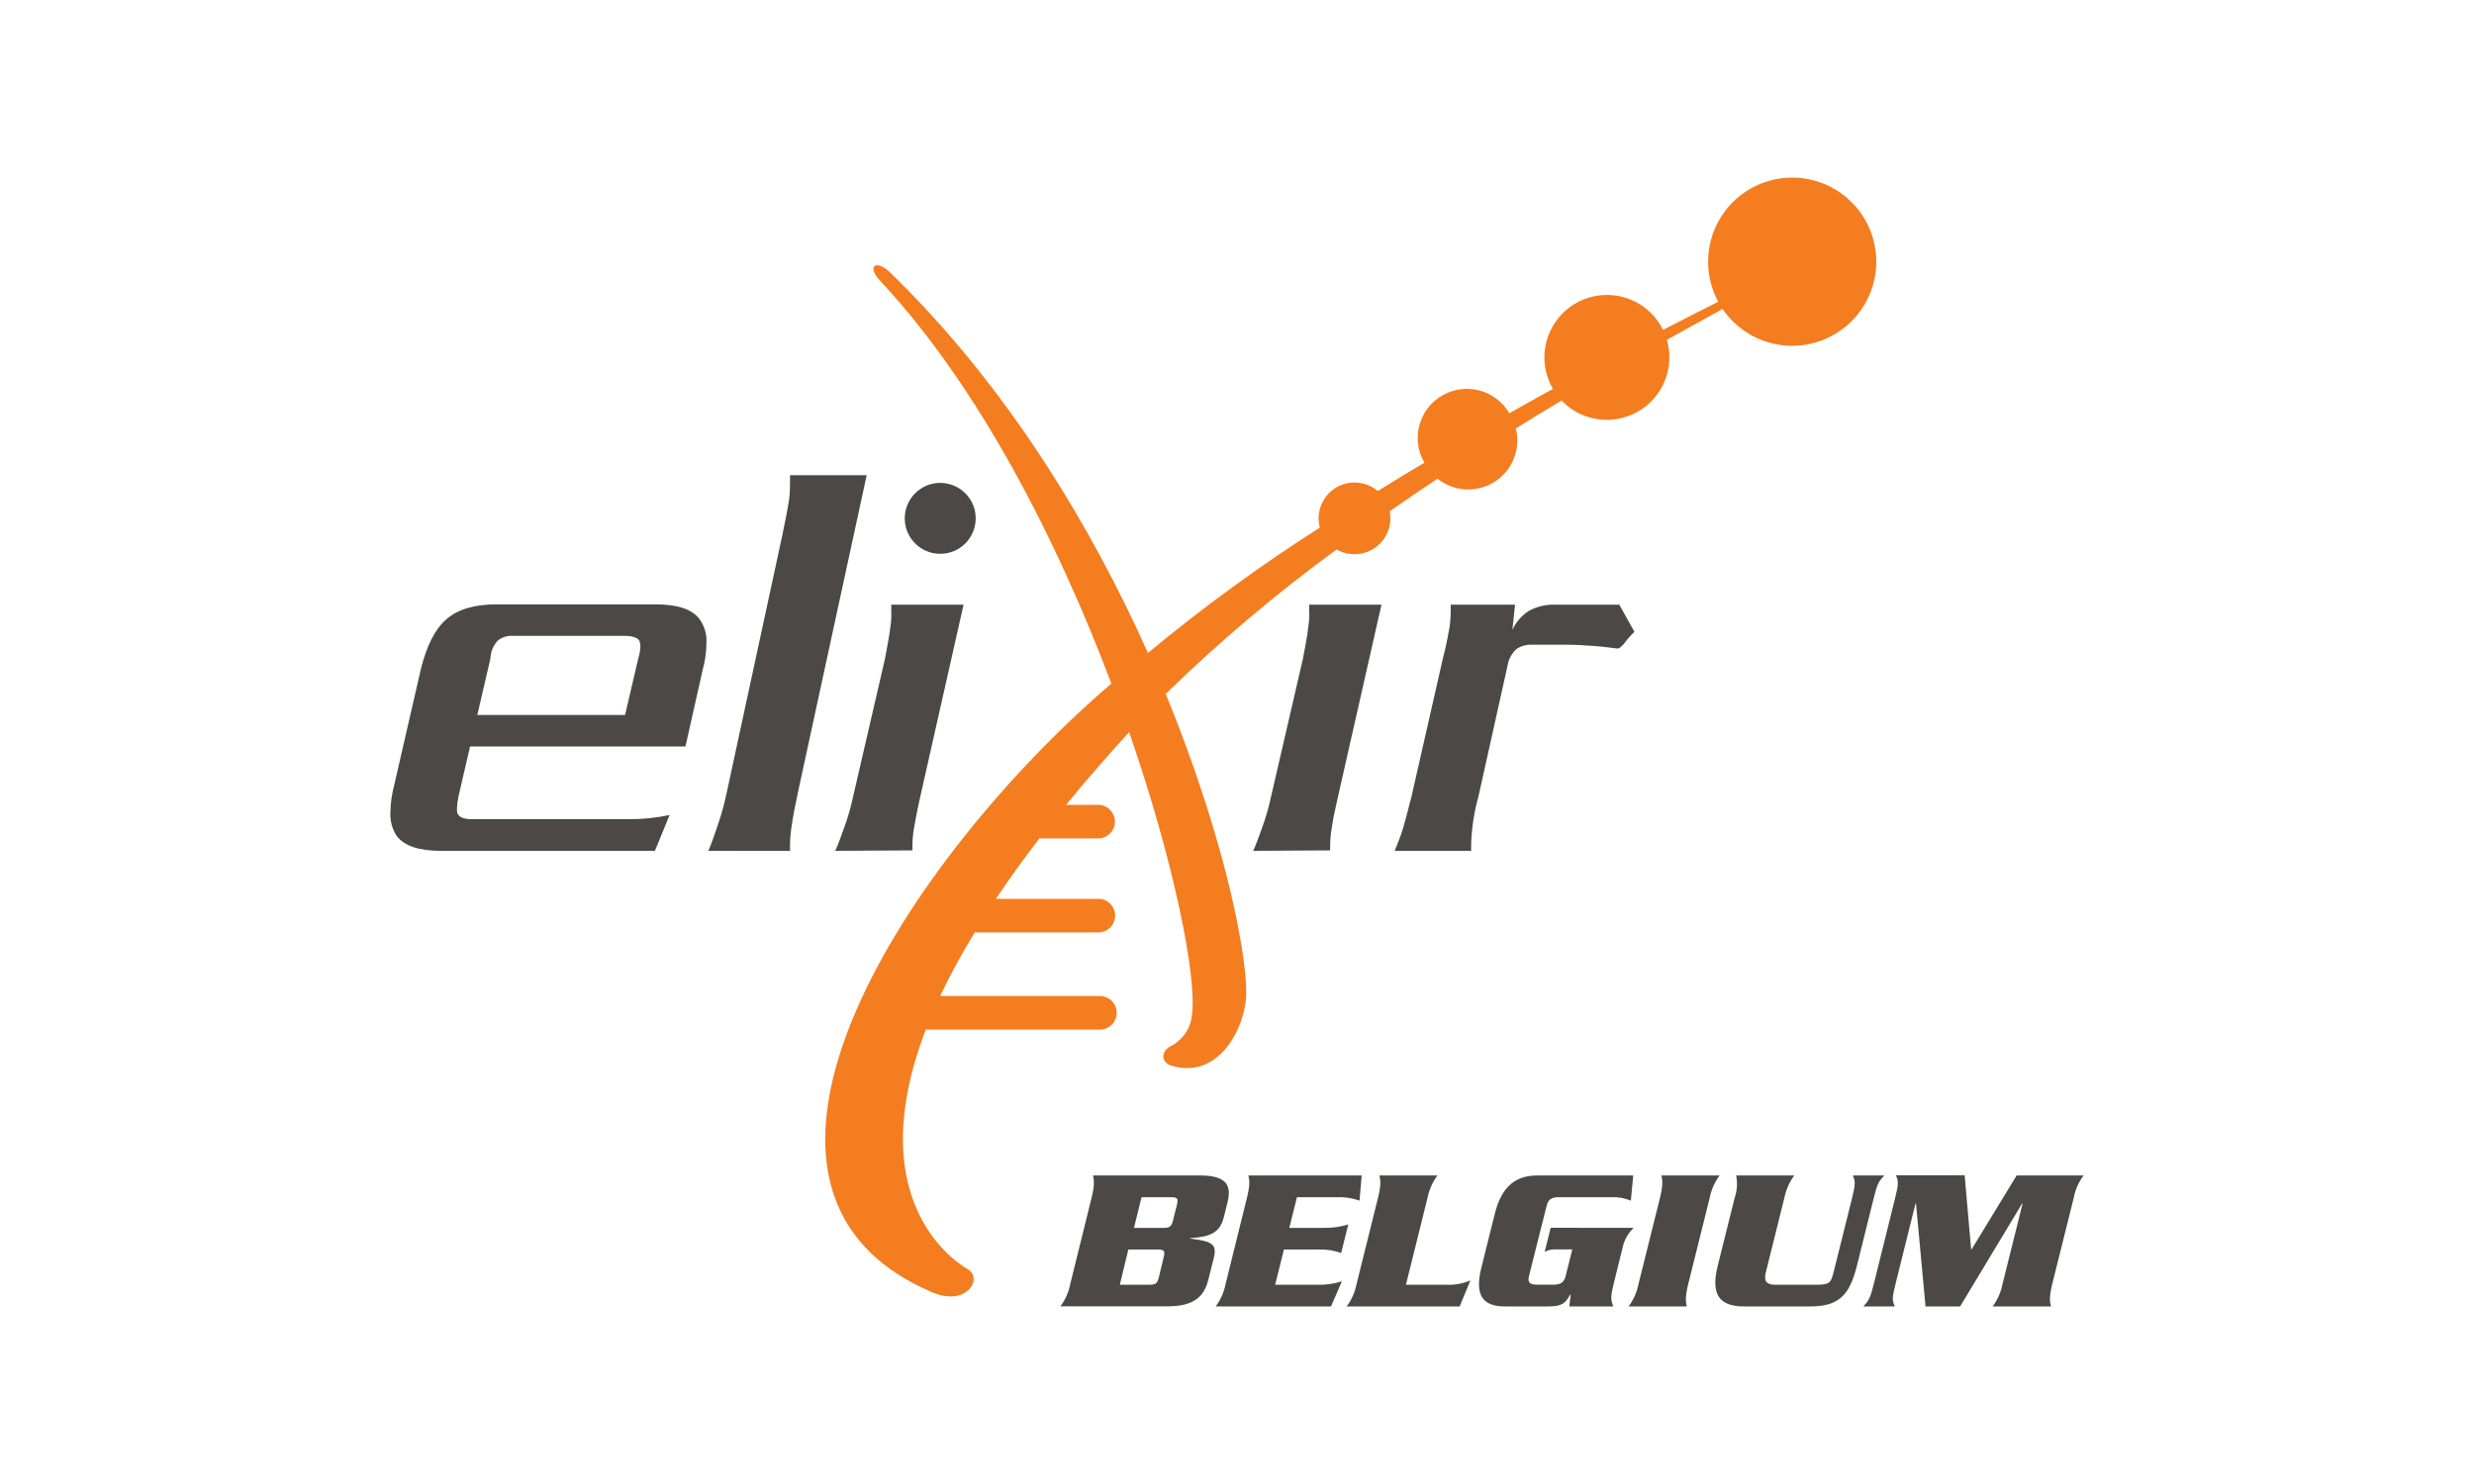
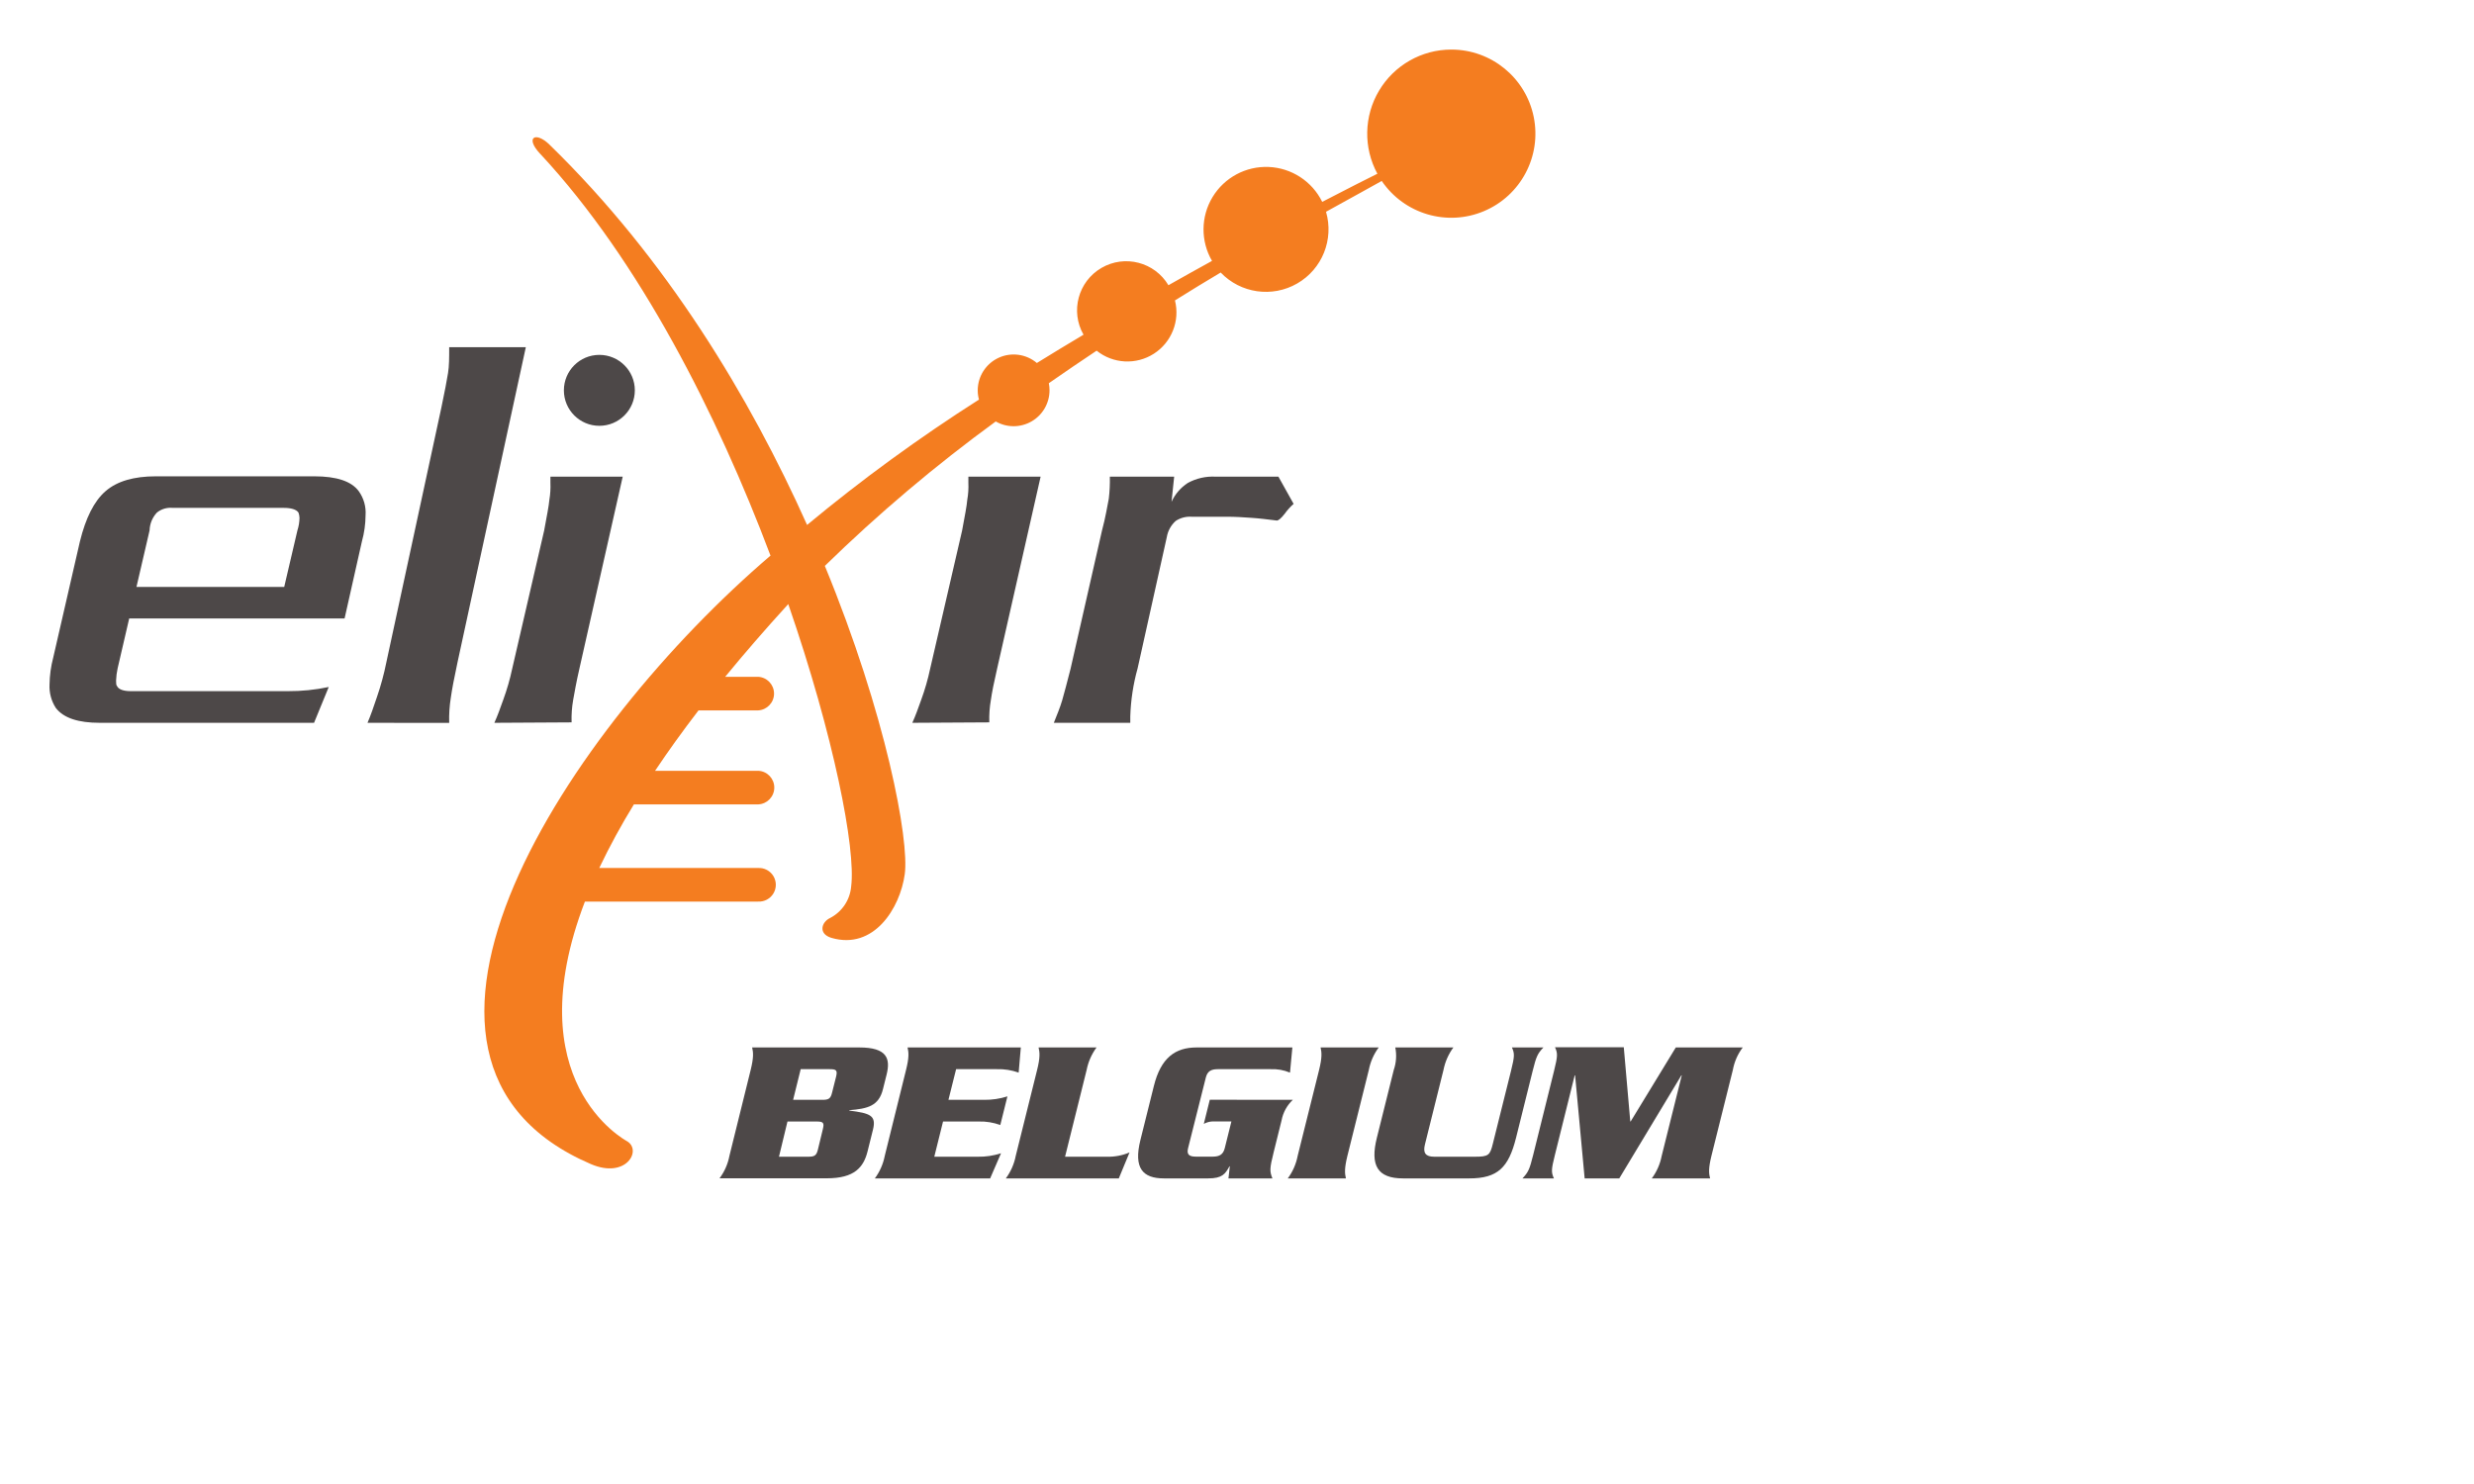
- <svg xmlns="http://www.w3.org/2000/svg" width="500" height="300" viewBox="0 100 500 300">
-   <defs>
-     <style>.cls-1{fill:#4d4848;}.cls-2{fill:#f47d20;}</style>
+ <svg xmlns="http://www.w3.org/2000/svg" width="500" height="300" viewBox="0 100 500 300" version="1.1" id="svg3999">
+   <defs id="defs3968">
+     <style id="style3966">.cls-1{fill:#4d4848;}.cls-2{fill:#f47d20;}</style>
  </defs>
-   <g id="Nodes">
-     <path class="cls-1" d="M168.8,272c.63-1.38,1.16-2.86,1.8-4.66a46.2,46.2,0,0,0,1.8-6.25l6.46-27.94c.53-2.86.95-5,1.06-6.25a16.19,16.19,0,0,0,.21-3.39v-1.27h14.61L186,261c-.64,2.76-1,4.87-1.27,6.36a22.21,22.21,0,0,0-.32,4.55Z" />
-     <path class="cls-2" d="M362.2,135.9A17,17,0,0,0,347.26,161c-1.69.84-5.63,2.82-11.15,5.69a12.64,12.64,0,1,0-22.27,11.93c-2.84,1.56-5.79,3.21-8.81,4.92a9.93,9.93,0,0,0-17.16,10q-4.69,2.79-9.43,5.72a7.26,7.26,0,0,0-11.95,5.54,7.08,7.08,0,0,0,.25,1.86A342.1,342.1,0,0,0,232,232c-11.48-25.68-28.42-53.87-52-76.82l-.06-.06c-2.76-2.72-5.05-1.52-1.88,1.86l.13.13c20,21.53,35.71,52.68,46.42,81.09-40.62,34.69-85.41,101.91-36.32,123,7.15,3.08,10.4-2.8,7.33-4.61-.55-.33-22.42-12.15-8.52-48.45h35a3.4,3.4,0,1,0,0-6.79H190A139,139,0,0,1,197,288.49h25.16a3.4,3.4,0,0,0,0-6.79H201.28c2.6-3.89,5.51-7.95,8.78-12.21h12.05a3.4,3.4,0,0,0,0-6.79h-6.66c3.8-4.64,8-9.49,12.63-14.57l.12-.13c9.23,26.72,13.68,49.5,12.71,57.09a7.93,7.93,0,0,1-4.28,6.38c-1.72.81-2.42,3.18.27,4,8.6,2.53,13.89-6,14.84-12.85s-3.74-32.19-16.15-62.34a316.22,316.22,0,0,1,34.54-29.2A7.26,7.26,0,0,0,281,204.77a7.35,7.35,0,0,0-.14-1.42c3.24-2.26,6.47-4.46,9.66-6.58a9.92,9.92,0,0,0,15.83-10.16c3.18-2,6.27-3.86,9.24-5.64a12.65,12.65,0,0,0,21.29-12.28c5.4-3,9.34-5.13,11.26-6.23A17,17,0,1,0,362.2,135.9Z" />
-     <path class="cls-1" d="M132.36,272H89.06c-4.34,0-7.3-.95-8.89-3a8,8,0,0,1-1.27-4.76,22.47,22.47,0,0,1,.74-5.4l5.4-23.5c1.17-4.76,2.86-8.15,5.19-10.17s5.72-3,10.16-3h32c4.56,0,7.52,1,9,3a7.47,7.47,0,0,1,1.38,4.88,20.37,20.37,0,0,1-.74,5.29l-3.5,15.57H95L92.66,261a13.87,13.87,0,0,0-.31,2.44c0,.53,0,.95.21,1.16.31.64,1.27,1,2.75,1h31.76a38.76,38.76,0,0,0,8.26-.84ZM129,233.1a8.71,8.71,0,0,0,.42-2.54,3.32,3.32,0,0,0-.21-1.06c-.43-.64-1.48-.95-3-.95H103.78a4.38,4.38,0,0,0-3.18.95,5.5,5.5,0,0,0-1.48,3.6l-2.65,11.43h29.86Z" />
-     <path class="cls-1" d="M143.16,272c.67-1.54,1.23-3.2,1.91-5.22a53.66,53.66,0,0,0,1.9-7l11.12-51.5c.68-3.21,1.12-5.58,1.35-7s.23-3.08.23-5.22h15.49l-13.81,63.73q-1,4.63-1.35,7.13a27.12,27.12,0,0,0-.33,5.1Z" />
-     <path class="cls-1" d="M321.77,230.56c-1.59-.11-3.17-.22-5-.22h-7.1a5.17,5.17,0,0,0-3.17.85,5.67,5.67,0,0,0-1.8,3.28L298.8,261a40.68,40.68,0,0,0-1.48,9.74V272H281.87c.63-1.59,1.26-3.08,1.69-4.55s.95-3.5,1.69-6.36l6.35-27.94c.74-2.76,1.06-4.87,1.38-6.46a31.58,31.58,0,0,0,.21-4.45h13l-.53,5.08a9.05,9.05,0,0,1,3.29-3.81,10.51,10.51,0,0,1,5.6-1.27h12.71l3.07,5.5a11.82,11.82,0,0,0-1.8,2c-.74.95-1.27,1.37-1.59,1.37C325.06,230.88,323.36,230.66,321.77,230.56Z" />
-     <path class="cls-1" d="M253.27,272c.63-1.38,1.16-2.86,1.8-4.66a46.2,46.2,0,0,0,1.8-6.25l6.46-27.94c.53-2.86.95-5,1.05-6.25a15.47,15.47,0,0,0,.22-3.39v-1.27h14.6L270.42,261c-.64,2.76-1.06,4.87-1.27,6.36a22.21,22.21,0,0,0-.32,4.55Z" />
-     <path class="cls-1" d="M197.19,204.79a7.17,7.17,0,1,1-7.17-7.17A7.17,7.17,0,0,1,197.19,204.79Z" />
-     <path class="cls-1" d="M220.6,342.18c.62-2.52.54-3.51.3-4.55h21.67c5.59,0,6.31,2.24,5.51,5.46l-.75,3c-.84,3.35-3.05,3.93-6.8,4.22l0,.08c4.25.54,5.49,1,4.79,3.85l-1.09,4.38c-.8,3.23-2.64,5.46-8.22,5.46H214.31a11,11,0,0,0,2-4.55Zm5.72,17.54h5.88c1.28,0,1.7-.21,2-1.49l1-4.14c.32-1.28,0-1.49-1.28-1.49h-5.88Zm2.86-11.5h5.88c1.28,0,1.7-.21,2-1.49l.81-3.22c.31-1.29,0-1.49-1.29-1.49h-5.87Z" />
-     <path class="cls-1" d="M266.48,359.72a14.47,14.47,0,0,0,4.72-.7L269,364.1H245.7a11.3,11.3,0,0,0,2-4.55L252,342.18c.63-2.52.55-3.51.31-4.55H275.2l-.44,5.09a11.86,11.86,0,0,0-4.41-.7h-8.23l-1.55,6.2h7.2a15,15,0,0,0,4.72-.7l-1.44,5.79a11.72,11.72,0,0,0-4.37-.71h-7.2l-1.77,7.12Z" />
-     <path class="cls-1" d="M292.61,359.72a10.94,10.94,0,0,0,4.56-.87L295,364.1H272.17a11.3,11.3,0,0,0,2-4.55l4.32-17.37c.63-2.52.54-3.51.3-4.55H290.5a11.44,11.44,0,0,0-2,4.55l-4.36,17.54Z" />
-     <path class="cls-1" d="M330.17,348.22a7.63,7.63,0,0,0-2.27,4.14l-1.62,6.53c-.82,3.27-.79,3.81-.23,5.21h-8.89l.28-2.44h-.08c-.84,1.53-1.44,2.44-4.29,2.44h-8.94c-4.3,0-6.18-2.07-4.76-7.77l2.72-10.92c1.42-5.71,4.33-7.78,8.63-7.78h19.36l-.48,5.09a9,9,0,0,0-3.88-.7H315c-1.33,0-2.09.41-2.41,1.69L309,358c-.32,1.28.24,1.7,1.56,1.7H314c1.33,0,2.09-.42,2.41-1.7l1.35-5.42H314a4.08,4.08,0,0,0-1.82.5l1.21-4.88Z" />
-     <path class="cls-1" d="M329.15,364.1a11.16,11.16,0,0,0,2-4.55l4.33-17.37c.62-2.52.54-3.51.3-4.55h11.75a11.16,11.16,0,0,0-2,4.55l-4.33,17.37c-.62,2.53-.54,3.52-.3,4.55Z" />
-     <path class="cls-1" d="M366.93,359.72c2.81,0,3.09-.29,3.67-2.65l3.66-14.68c.74-3,.75-3.52.19-4.76h6.37c-1.18,1.24-1.44,1.78-2.18,4.76l-3.36,13.52c-1.51,6-3.7,8.19-9.44,8.19h-13.4c-5.17,0-6.67-2.64-5.29-8.19l3.42-13.73a8.73,8.73,0,0,0,.31-4.55h11.74a11.44,11.44,0,0,0-2,4.55l-3.75,15.06c-.43,1.73.13,2.48,1.91,2.48Z" />
-     <path class="cls-1" d="M407.57,337.63H421.1a10.7,10.7,0,0,0-2,4.55l-4.33,17.37c-.62,2.53-.54,3.52-.26,4.55H402.72a11.16,11.16,0,0,0,2-4.55l4.06-16.29h-.08L396.15,364.1h-7l-1.93-20.84h-.08l-4,16.09c-.75,3-.76,3.51-.2,4.75h-6.36c1.17-1.24,1.43-1.78,2.17-4.75l4.22-17c.74-3,.75-3.52.19-4.76h13.9l1.31,15h.08Z" />
+   <g id="Nodes" transform="translate(-68.88908,-25.87991)">
+     <path class="cls-1" d="m 168.8,272 c 0.63,-1.38 1.16,-2.86 1.8,-4.66 a 46.2,46.2 0 0 0 1.8,-6.25 l 6.46,-27.94 c 0.53,-2.86 0.95,-5 1.06,-6.25 a 16.19,16.19 0 0 0 0.21,-3.39 v -1.27 h 14.61 L 186,261 c -0.64,2.76 -1,4.87 -1.27,6.36 a 22.21,22.21 0 0 0 -0.32,4.55 z" id="path3970" style="fill:#4d4848" />
+     <path class="cls-2" d="M 362.2,135.9 A 17,17 0 0 0 347.26,161 c -1.69,0.84 -5.63,2.82 -11.15,5.69 a 12.64,12.64 0 1 0 -22.27,11.93 c -2.84,1.56 -5.79,3.21 -8.81,4.92 a 9.931,9.931 0 0 0 -17.16,10 q -4.69,2.79 -9.43,5.72 a 7.26,7.26 0 0 0 -11.95,5.54 7.08,7.08 0 0 0 0.25,1.86 A 342.1,342.1 0 0 0 232,232 c -11.48,-25.68 -28.42,-53.87 -52,-76.82 l -0.06,-0.06 c -2.76,-2.72 -5.05,-1.52 -1.88,1.86 l 0.13,0.13 c 20,21.53 35.71,52.68 46.42,81.09 -40.62,34.69 -85.41,101.91 -36.32,123 7.15,3.08 10.4,-2.8 7.33,-4.61 -0.55,-0.33 -22.42,-12.15 -8.52,-48.45 h 35 a 3.4,3.4 0 1 0 0,-6.79 H 190 a 139,139 0 0 1 7,-12.86 h 25.16 a 3.4,3.4 0 0 0 0,-6.79 h -20.88 c 2.6,-3.89 5.51,-7.95 8.78,-12.21 h 12.05 a 3.4,3.4 0 0 0 0,-6.79 h -6.66 c 3.8,-4.64 8,-9.49 12.63,-14.57 L 228.2,248 c 9.23,26.72 13.68,49.5 12.71,57.09 a 7.93,7.93 0 0 1 -4.28,6.38 c -1.72,0.81 -2.42,3.18 0.27,4 8.6,2.53 13.89,-6 14.84,-12.85 0.95,-6.85 -3.74,-32.19 -16.15,-62.34 a 316.22,316.22 0 0 1 34.54,-29.2 7.26,7.26 0 0 0 10.87,-6.31 7.35,7.35 0 0 0 -0.14,-1.42 c 3.24,-2.26 6.47,-4.46 9.66,-6.58 a 9.92,9.92 0 0 0 15.83,-10.16 c 3.18,-2 6.27,-3.86 9.24,-5.64 a 12.65,12.65 0 0 0 21.29,-12.28 c 5.4,-3 9.34,-5.13 11.26,-6.23 A 17,17 0 1 0 362.2,135.9 Z" id="path3972" style="fill:#f47d20" />
+     <path class="cls-1" d="m 132.36,272 h -43.3 c -4.34,0 -7.3,-0.95 -8.89,-3 a 8,8 0 0 1 -1.27,-4.76 22.47,22.47 0 0 1 0.74,-5.4 l 5.4,-23.5 c 1.17,-4.76 2.86,-8.15 5.19,-10.17 2.33,-2.02 5.72,-3 10.16,-3 h 32 c 4.56,0 7.52,1 9,3 a 7.47,7.47 0 0 1 1.38,4.88 20.37,20.37 0 0 1 -0.74,5.29 l -3.5,15.57 H 95 L 92.66,261 a 13.87,13.87 0 0 0 -0.31,2.44 c 0,0.53 0,0.95 0.21,1.16 0.31,0.64 1.27,1 2.75,1 h 31.76 a 38.76,38.76 0 0 0 8.26,-0.84 z M 129,233.1 a 8.71,8.71 0 0 0 0.42,-2.54 3.32,3.32 0 0 0 -0.21,-1.06 c -0.43,-0.64 -1.48,-0.95 -3,-0.95 h -22.43 a 4.38,4.38 0 0 0 -3.18,0.95 5.5,5.5 0 0 0 -1.48,3.6 l -2.65,11.43 h 29.86 z" id="path3974" style="fill:#4d4848" />
+     <path class="cls-1" d="m 143.16,272 c 0.67,-1.54 1.23,-3.2 1.91,-5.22 a 53.66,53.66 0 0 0 1.9,-7 l 11.12,-51.5 c 0.68,-3.21 1.12,-5.58 1.35,-7 0.23,-1.42 0.23,-3.08 0.23,-5.22 h 15.49 l -13.81,63.73 q -1,4.63 -1.35,7.13 a 27.12,27.12 0 0 0 -0.33,5.1 z" id="path3976" style="fill:#4d4848" />
+     <path class="cls-1" d="m 321.77,230.56 c -1.59,-0.11 -3.17,-0.22 -5,-0.22 h -7.1 a 5.17,5.17 0 0 0 -3.17,0.85 5.67,5.67 0 0 0 -1.8,3.28 L 298.8,261 a 40.68,40.68 0 0 0 -1.48,9.74 V 272 h -15.45 c 0.63,-1.59 1.26,-3.08 1.69,-4.55 0.43,-1.47 0.95,-3.5 1.69,-6.36 l 6.35,-27.94 c 0.74,-2.76 1.06,-4.87 1.38,-6.46 a 31.58,31.58 0 0 0 0.21,-4.45 h 13 l -0.53,5.08 a 9.05,9.05 0 0 1 3.29,-3.81 10.51,10.51 0 0 1 5.6,-1.27 h 12.71 l 3.07,5.5 a 11.82,11.82 0 0 0 -1.8,2 c -0.74,0.95 -1.27,1.37 -1.59,1.37 -1.88,-0.23 -3.58,-0.45 -5.17,-0.55 z" id="path3978" style="fill:#4d4848" />
+     <path class="cls-1" d="m 253.27,272 c 0.63,-1.38 1.16,-2.86 1.8,-4.66 a 46.2,46.2 0 0 0 1.8,-6.25 l 6.46,-27.94 c 0.53,-2.86 0.95,-5 1.05,-6.25 a 15.47,15.47 0 0 0 0.22,-3.39 v -1.27 h 14.6 L 270.42,261 c -0.64,2.76 -1.06,4.87 -1.27,6.36 a 22.21,22.21 0 0 0 -0.32,4.55 z" id="path3980" style="fill:#4d4848" />
+     <path class="cls-1" d="m 197.19,204.79 a 7.17,7.17 0 1 1 -7.17,-7.17 7.17,7.17 0 0 1 7.17,7.17 z" id="path3982" style="fill:#4d4848" />
+     <path class="cls-1" d="m 220.6,342.18 c 0.62,-2.52 0.54,-3.51 0.3,-4.55 h 21.67 c 5.59,0 6.31,2.24 5.51,5.46 l -0.75,3 c -0.84,3.35 -3.05,3.93 -6.8,4.22 v 0.08 c 4.25,0.54 5.49,1 4.79,3.85 l -1.09,4.38 c -0.8,3.23 -2.64,5.46 -8.22,5.46 h -21.7 a 11,11 0 0 0 2,-4.55 z m 5.72,17.54 h 5.88 c 1.28,0 1.7,-0.21 2,-1.49 l 1,-4.14 c 0.32,-1.28 0,-1.49 -1.28,-1.49 h -5.88 z m 2.86,-11.5 h 5.88 c 1.28,0 1.7,-0.21 2,-1.49 l 0.81,-3.22 c 0.31,-1.29 0,-1.49 -1.29,-1.49 h -5.87 z" id="path3984" style="fill:#4d4848" />
+     <path class="cls-1" d="m 266.48,359.72 a 14.47,14.47 0 0 0 4.72,-0.7 l -2.2,5.08 h -23.3 a 11.3,11.3 0 0 0 2,-4.55 l 4.3,-17.37 c 0.63,-2.52 0.55,-3.51 0.31,-4.55 h 22.89 l -0.44,5.09 a 11.86,11.86 0 0 0 -4.41,-0.7 h -8.23 l -1.55,6.2 h 7.2 a 15,15 0 0 0 4.72,-0.7 l -1.44,5.79 a 11.72,11.72 0 0 0 -4.37,-0.71 h -7.2 l -1.77,7.12 z" id="path3986" style="fill:#4d4848" />
+     <path class="cls-1" d="m 292.61,359.72 a 10.94,10.94 0 0 0 4.56,-0.87 L 295,364.1 h -22.83 a 11.3,11.3 0 0 0 2,-4.55 l 4.32,-17.37 c 0.63,-2.52 0.54,-3.51 0.3,-4.55 h 11.71 a 11.44,11.44 0 0 0 -2,4.55 l -4.36,17.54 z" id="path3988" style="fill:#4d4848" />
+     <path class="cls-1" d="m 330.17,348.22 a 7.63,7.63 0 0 0 -2.27,4.14 l -1.62,6.53 c -0.82,3.27 -0.79,3.81 -0.23,5.21 h -8.89 l 0.28,-2.44 h -0.08 c -0.84,1.53 -1.44,2.44 -4.29,2.44 h -8.94 c -4.3,0 -6.18,-2.07 -4.76,-7.77 l 2.72,-10.92 c 1.42,-5.71 4.33,-7.78 8.63,-7.78 h 19.36 l -0.48,5.09 a 9,9 0 0 0 -3.88,-0.7 H 315 c -1.33,0 -2.09,0.41 -2.41,1.69 L 309,358 c -0.32,1.28 0.24,1.7 1.56,1.7 H 314 c 1.33,0 2.09,-0.42 2.41,-1.7 l 1.35,-5.42 H 314 a 4.08,4.08 0 0 0 -1.82,0.5 l 1.21,-4.88 z" id="path3990" style="fill:#4d4848" />
+     <path class="cls-1" d="m 329.15,364.1 a 11.16,11.16 0 0 0 2,-4.55 l 4.33,-17.37 c 0.62,-2.52 0.54,-3.51 0.3,-4.55 h 11.75 a 11.16,11.16 0 0 0 -2,4.55 l -4.33,17.37 c -0.62,2.53 -0.54,3.52 -0.3,4.55 z" id="path3992" style="fill:#4d4848" />
+     <path class="cls-1" d="m 366.93,359.72 c 2.81,0 3.09,-0.29 3.67,-2.65 l 3.66,-14.68 c 0.74,-3 0.75,-3.52 0.19,-4.76 h 6.37 c -1.18,1.24 -1.44,1.78 -2.18,4.76 l -3.36,13.52 c -1.51,6 -3.7,8.19 -9.44,8.19 h -13.4 c -5.17,0 -6.67,-2.64 -5.29,-8.19 l 3.42,-13.73 a 8.73,8.73 0 0 0 0.31,-4.55 h 11.74 a 11.44,11.44 0 0 0 -2,4.55 l -3.75,15.06 c -0.43,1.73 0.13,2.48 1.91,2.48 z" id="path3994" style="fill:#4d4848" />
+     <path class="cls-1" d="m 407.57,337.63 h 13.53 a 10.7,10.7 0 0 0 -2,4.55 l -4.33,17.37 c -0.62,2.53 -0.54,3.52 -0.26,4.55 h -11.79 a 11.16,11.16 0 0 0 2,-4.55 l 4.06,-16.29 h -0.08 l -12.55,20.84 h -7 l -1.93,-20.84 h -0.08 l -4,16.09 c -0.75,3 -0.76,3.51 -0.2,4.75 h -6.36 c 1.17,-1.24 1.43,-1.78 2.17,-4.75 l 4.22,-17 c 0.74,-3 0.75,-3.52 0.19,-4.76 h 13.9 l 1.31,15 h 0.08 z" id="path3996" style="fill:#4d4848" />
  </g>
</svg>
